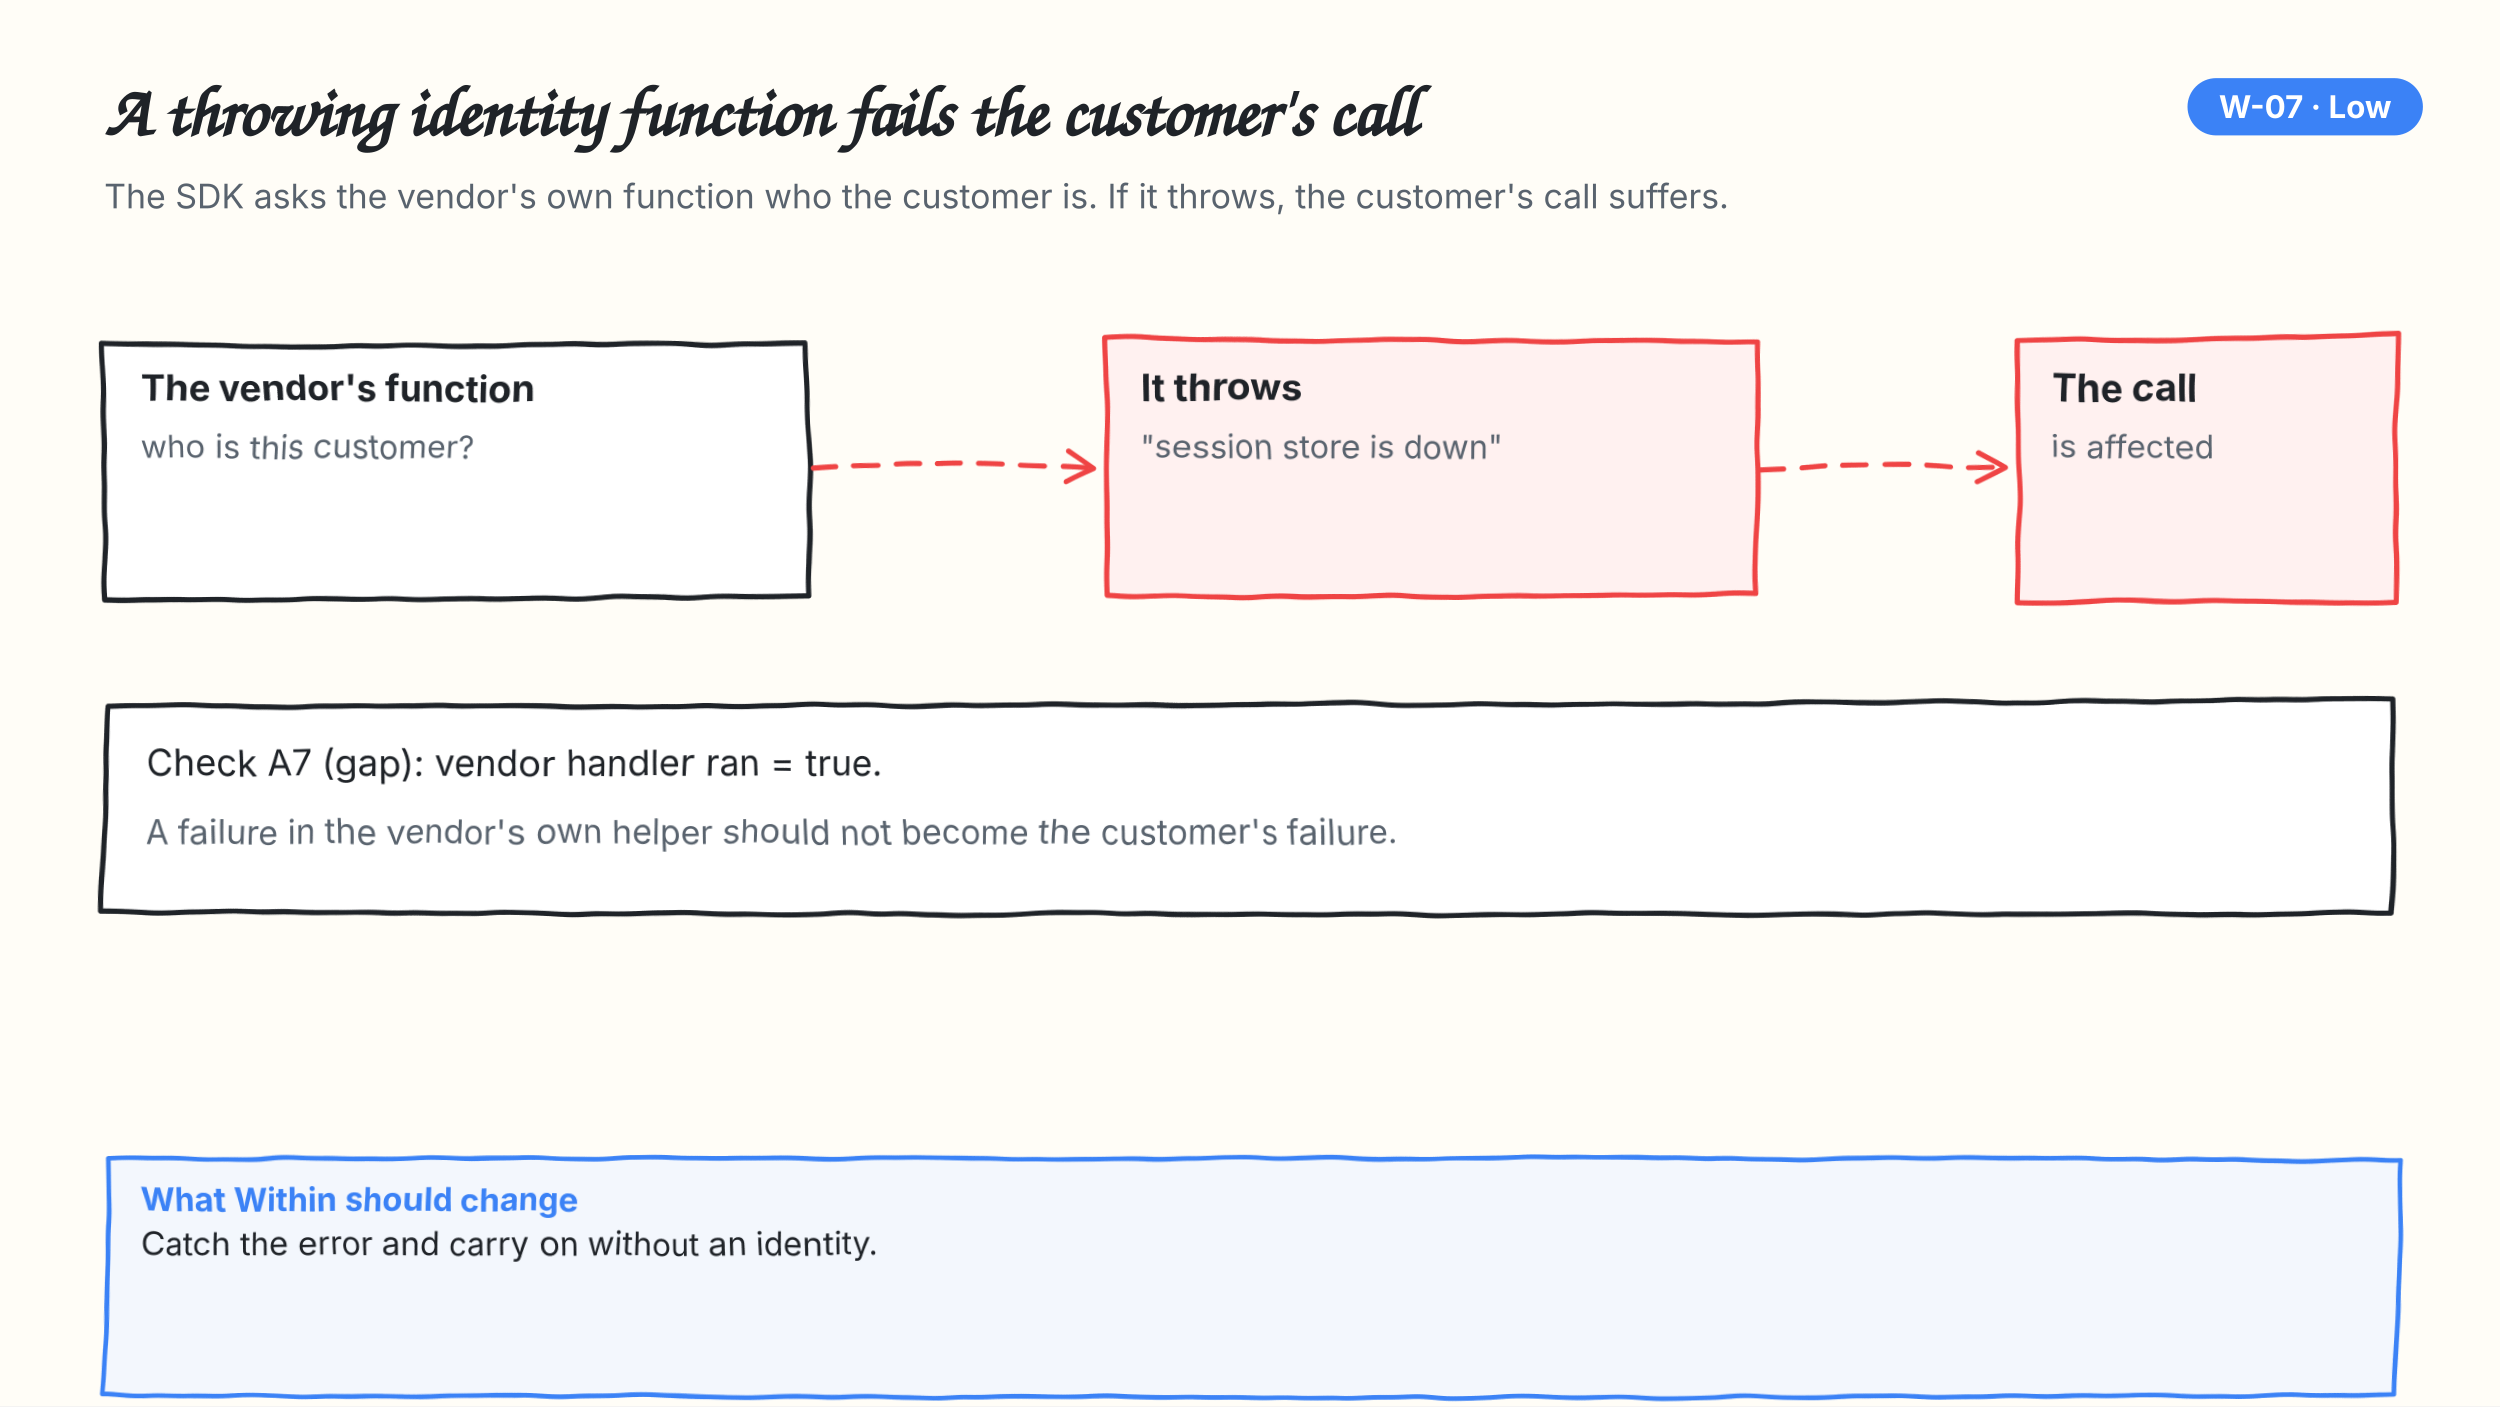
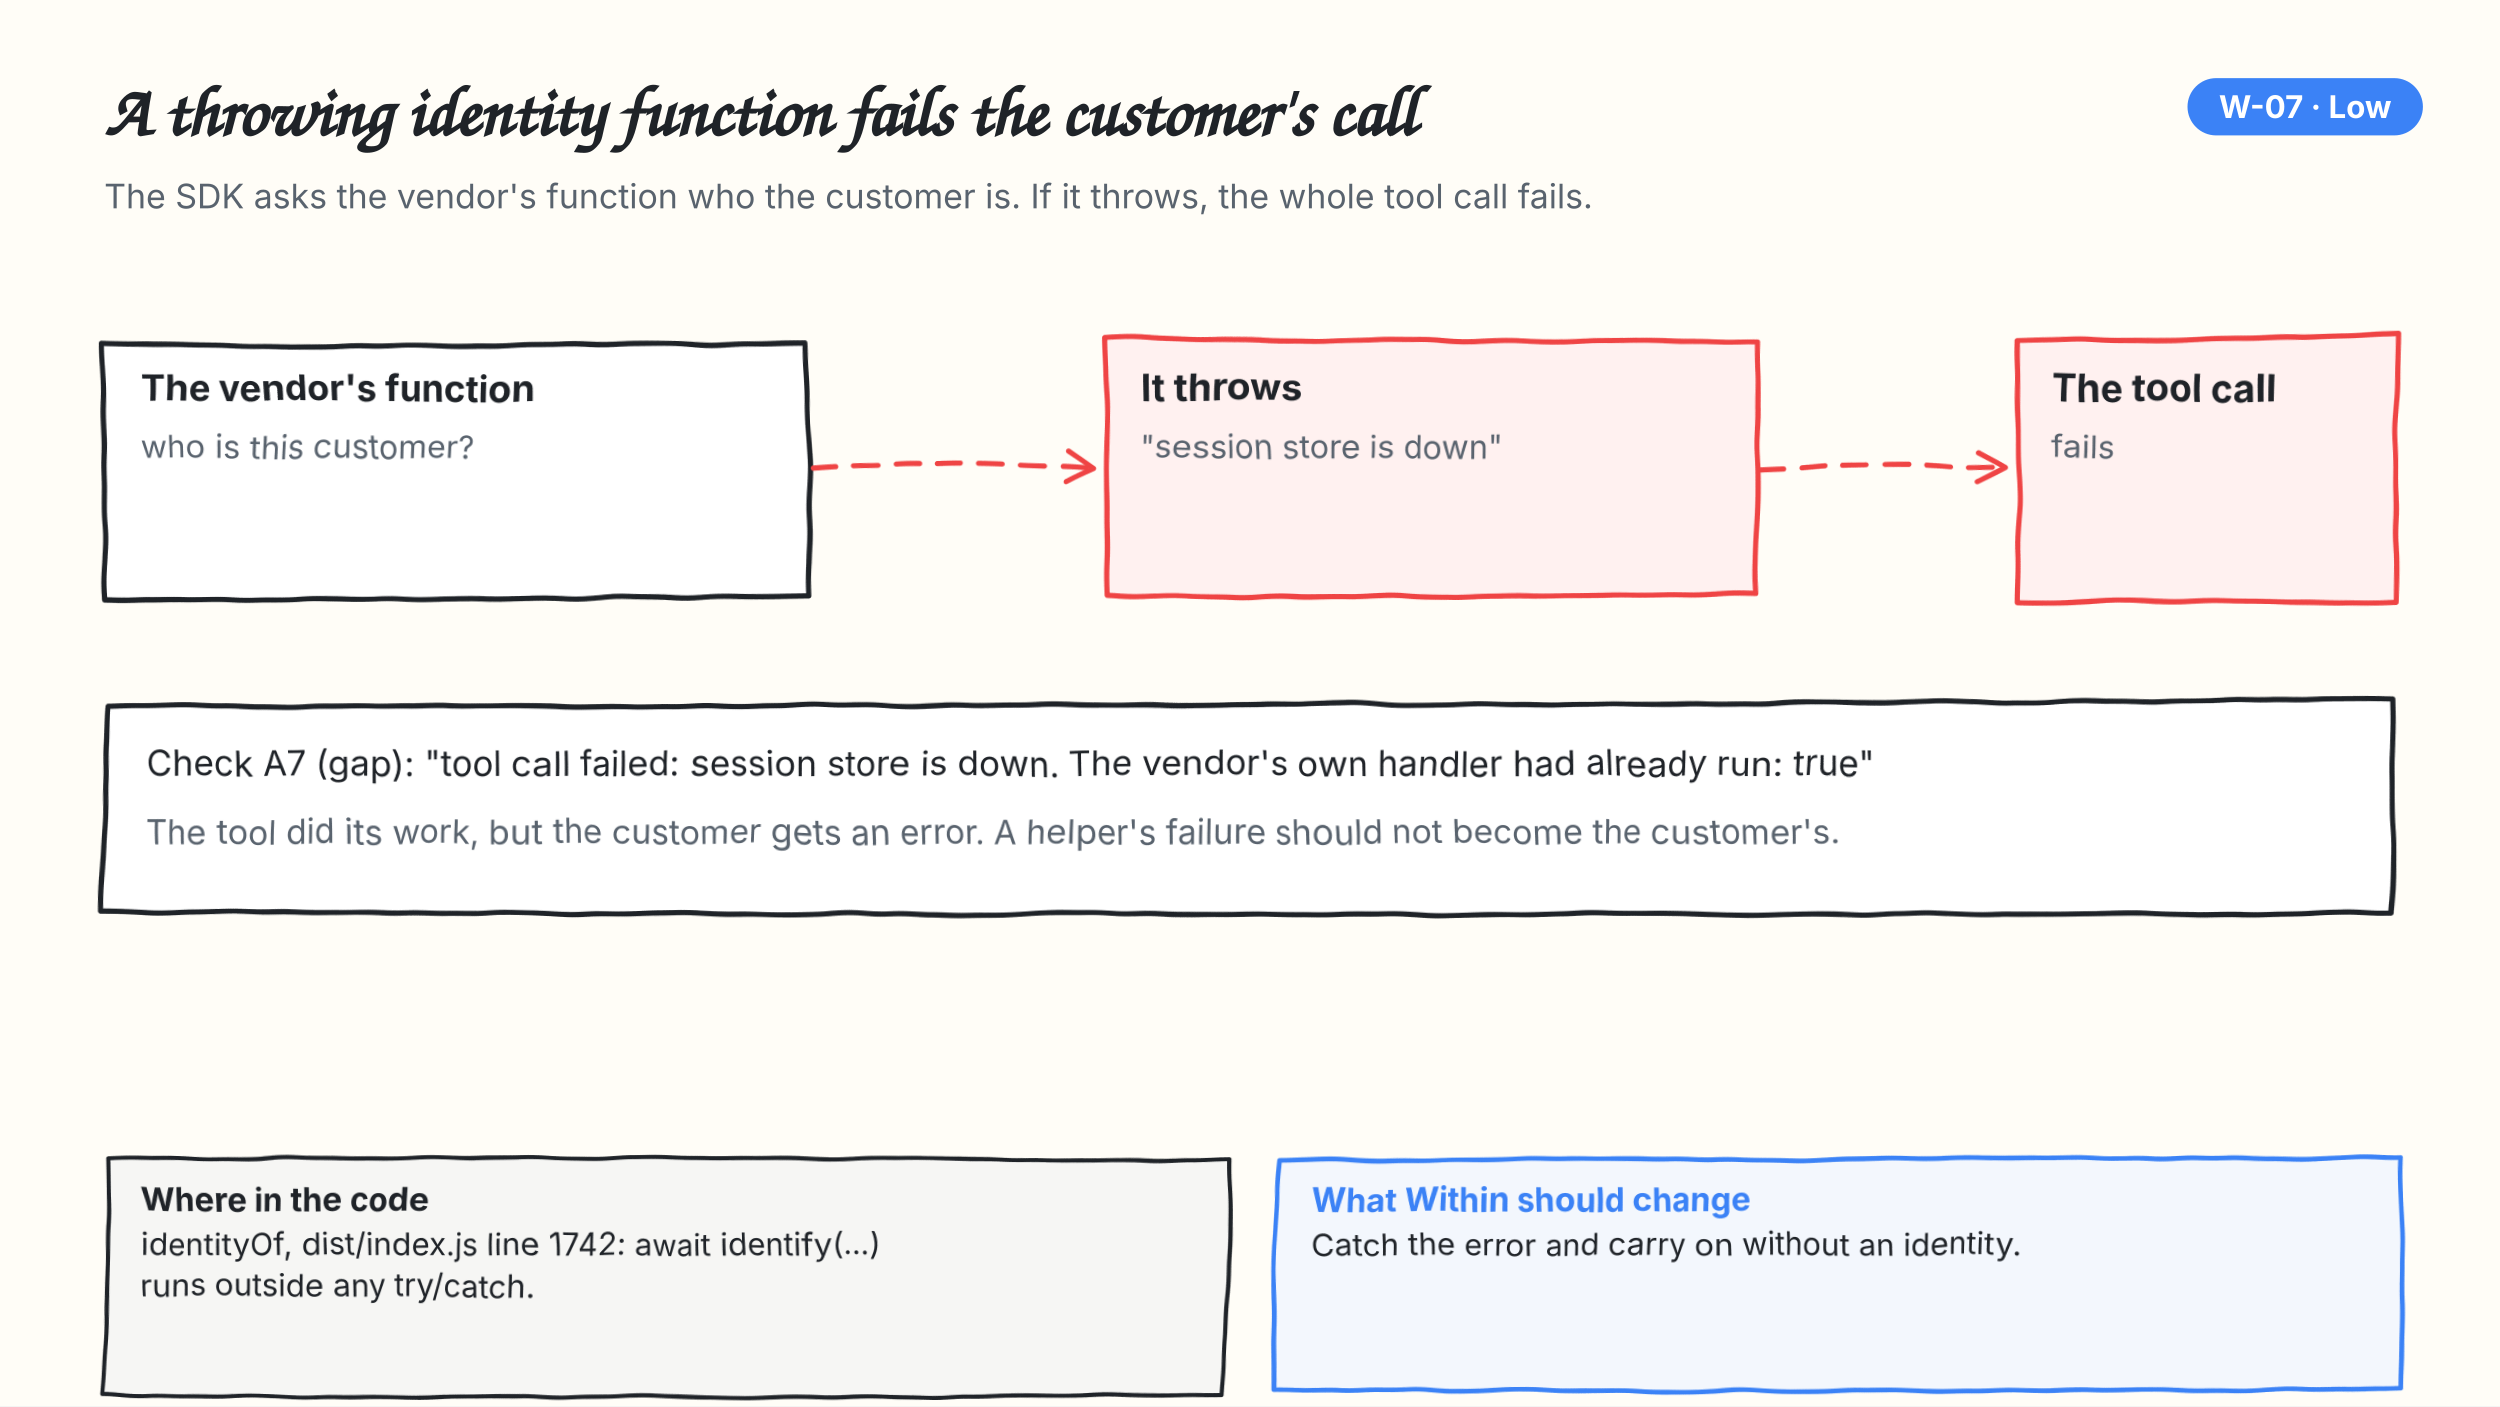
- <svg xmlns="http://www.w3.org/2000/svg" viewBox="0 0 960 540" role="img" aria-label="The identity function threw &quot;session store is down&quot; and the vendor's handler ran: true">
+ <svg xmlns="http://www.w3.org/2000/svg" viewBox="0 0 960 540" role="img" aria-label="The identity function threw &quot;session store is down&quot;: the call failed after the vendor's handler had already run">
  <defs>
    <filter id="wob" x="-5%" y="-5%" width="110%" height="110%">
      <feTurbulence type="fractalNoise" baseFrequency="0.035" numOctaves="2" seed="3" result="n" />
      <feDisplacementMap in="SourceGraphic" in2="n" scale="2.2" xChannelSelector="R" yChannelSelector="G" />
    </filter>
    <style>
.flow{stroke-dasharray:9 7;animation:dash 1.1s linear infinite}
.slow{stroke-dasharray:9 7;animation:dash 2.4s linear infinite}
@keyframes dash{to{stroke-dashoffset:-32}}
.pulse{transform-box:fill-box;transform-origin:center;animation:pulse 1.7s ease-in-out infinite}
@keyframes pulse{0%,100%{transform:scale(1);opacity:1}50%{transform:scale(1.08);opacity:.6}}
.grow{transform-box:fill-box;transform-origin:50% 100%;animation:grow 1.3s cubic-bezier(.2,.8,.2,1) both}
@keyframes grow{from{transform:scaleY(.02)}to{transform:scaleY(1)}}
.growx{transform-box:fill-box;transform-origin:0 50%;animation:growx 1.6s cubic-bezier(.2,.8,.2,1) both}
@keyframes growx{from{transform:scaleX(.02)}to{transform:scaleX(1)}}
.bob{animation:bob 2.2s ease-in-out infinite}
@keyframes bob{0%,100%{transform:translateY(0)}50%{transform:translateY(-4px)}}
.blink{animation:blink 1.4s steps(2,start) infinite}
@keyframes blink{50%{opacity:.15}}
@media (prefers-reduced-motion:reduce){*{animation:none!important}}</style>
  </defs>
  <rect width="960" height="540" fill="#fffdf7" />
  <g filter="url(#wob)">
    <path d="M39.0 131.7 Q173.8 134.1 308.8 131.6 Q312.2 179.0 310.6 228.8 Q177.2 230.5 40.1 230.2 Q40.1 180.1 39.0 131.7" fill="#fff" stroke="#1f2328" stroke-width="2" stroke-linecap="round" stroke-linejoin="round" />
    <text x="54" y="154" font-family="system-ui,-apple-system,'Segoe UI',sans-serif" font-size="14" fill="#1f2328" font-weight="700">
      <tspan x="54" dy="0">The vendor's function</tspan>
    </text>
    <text x="54" y="176" font-family="system-ui,-apple-system,'Segoe UI',sans-serif" font-size="12.5" fill="#59636e">
      <tspan x="54" dy="0">who is this customer?</tspan>
    </text>
    <path d="M312 180 Q362.5 176.0 420 180" fill="none" stroke="#ef4444" stroke-width="2" stroke-linecap="round" class="flow" />
    <path d="M409.1 185.0 L420 180 L409.9 173.5" fill="none" stroke="#ef4444" stroke-width="2" stroke-linecap="round" stroke-linejoin="round" />
    <path d="M424.2 129.7 Q548.0 130.9 674.3 131.4 Q675.7 179.3 674.2 228.0 Q552.1 229.7 425.1 228.8 Q425.6 178.5 424.2 129.7" fill="#fff1f0" stroke="#ef4444" stroke-width="2" stroke-linecap="round" stroke-linejoin="round" class="pulse" />
    <text x="438" y="154" font-family="system-ui,-apple-system,'Segoe UI',sans-serif" font-size="14.5" fill="#1f2328" font-weight="700">
      <tspan x="438" dy="0">It throws</tspan>
    </text>
    <text x="438" y="176" font-family="system-ui,-apple-system,'Segoe UI',sans-serif" font-size="12.5" fill="#59636e">
      <tspan x="438" dy="0">"session store is down"</tspan>
    </text>
    <path d="M676 180 Q724.1 177.2 770 180" fill="none" stroke="#ef4444" stroke-width="2" stroke-linecap="round" class="flow" />
    <path d="M759.1 185.1 L770 180 L759.8 173.6" fill="none" stroke="#ef4444" stroke-width="2" stroke-linecap="round" stroke-linejoin="round" />
    <path d="M774.3 130.5 Q847.2 131.5 921.3 128.1 Q919.0 179.1 920.2 231.7 Q847.2 230.1 774.6 231.3 Q776.2 182.0 774.3 130.5" fill="#fff1f0" stroke="#ef4444" stroke-width="2" stroke-linecap="round" stroke-linejoin="round" />
    <text x="788" y="154" font-family="system-ui,-apple-system,'Segoe UI',sans-serif" font-size="14.5" fill="#1f2328" font-weight="700">
-       <tspan x="788" dy="0">The call</tspan>
+       <tspan x="788" dy="0">The tool call</tspan>
    </text>
    <text x="788" y="176" font-family="system-ui,-apple-system,'Segoe UI',sans-serif" font-size="12.5" fill="#59636e">
-       <tspan x="788" dy="0">is affected</tspan>
+       <tspan x="788" dy="0">fails</tspan>
    </text>
    <path d="M41.7 271.0 Q478.1 271.3 918.6 268.6 Q919.4 308.4 918.3 350.7 Q479.8 351.7 38.4 350.3 Q40.5 309.5 41.7 271.0" fill="#fff" stroke="#1f2328" stroke-width="2" stroke-linecap="round" stroke-linejoin="round" />
-     <text x="56" y="298" font-family="system-ui,-apple-system,'Segoe UI',sans-serif" font-size="14" fill="#1f2328">
-       <tspan x="56" dy="0">Check A7 (gap): vendor handler ran = true.</tspan>
+     <text x="56" y="298" font-family="system-ui,-apple-system,'Segoe UI',sans-serif" font-size="13.5" fill="#1f2328">
+       <tspan x="56" dy="0">Check A7 (gap): "tool call failed: session store is down. The vendor's own handler had already run: true"</tspan>
    </text>
    <text x="56" y="324" font-family="system-ui,-apple-system,'Segoe UI',sans-serif" font-size="13" fill="#59636e">
-       <tspan x="56" dy="0">A failure in the vendor's own helper should not become the customer's failure.</tspan>
+       <tspan x="56" dy="0">The tool did its work, but the customer gets an error. A helper's failure should not become the customer's.</tspan>
    </text>
  </g>
  <text x="40" y="52" font-family="'Bradley Hand','Segoe Print','Marker Felt','Comic Sans MS',cursive" font-size="27" fill="#1f2328" font-weight="700">
    <tspan x="40" dy="0">A throwing identity function fails the customer's call</tspan>
  </text>
  <rect x="840" y="30" width="90.4" height="22" rx="11" fill="#3b82f6" />
  <text x="885.2" y="45.32" text-anchor="middle" font-family="system-ui,-apple-system,'Segoe UI',sans-serif" font-size="12" font-weight="700" fill="#fff">W-07 · Low</text>
  <text x="40" y="80" font-family="system-ui,-apple-system,'Segoe UI',sans-serif" font-size="13" fill="#59636e">
-     <tspan x="40" dy="0">The SDK asks the vendor's own function who the customer is. If it throws, the customer's call suffers.</tspan>
+     <tspan x="40" dy="0">The SDK asks the vendor's function who the customer is. If it throws, the whole tool call fails.</tspan>
  </text>
  <g filter="url(#wob)">
-     <path d="M41.8 445.2 Q482.9 444.1 922.0 445.5 Q922.1 489.3 919.0 535.7 Q480.5 537.6 39.1 535.6 Q42.2 488.5 41.8 445.2" fill="#f3f7fd" stroke="#3b82f6" stroke-width="1.8" stroke-linecap="round" stroke-linejoin="round" />
-     <text x="54" y="465" font-family="system-ui,-apple-system,'Segoe UI',sans-serif" font-size="12.5" fill="#3b82f6" font-weight="700">
-       <tspan x="54" dy="0">What Within should change</tspan>
+     <path d="M41.8 445.2 Q257.9 444.1 472.0 445.5 Q472.1 489.3 469.0 535.7 Q255.5 537.6 39.1 535.6 Q42.2 488.5 41.8 445.2" fill="#f6f6f4" stroke="#1f2328" stroke-width="1.6" stroke-linecap="round" stroke-linejoin="round" />
+     <text x="54" y="465" font-family="system-ui,-apple-system,'Segoe UI',sans-serif" font-size="12.5" fill="#1f2328" font-weight="700">
+       <tspan x="54" dy="0">Where in the code</tspan>
    </text>
-     <text x="54" y="482" font-family="system-ui,-apple-system,'Segoe UI',sans-serif" font-size="12.5" fill="#1f2328">
-       <tspan x="54" dy="0">Catch the error and carry on without an identity.</tspan>
+     <text x="54" y="482" font-family="system-ui,-apple-system,'Segoe UI',sans-serif" font-size="12" fill="#1f2328">
+       <tspan x="54" dy="0">identityOf, dist/index.js line 1742: await identify(...)</tspan>
+       <tspan x="54" dy="15.84">runs outside any try/catch.</tspan>
+     </text>
+     <path d="M491.6 445.4 Q705.9 445.6 921.9 444.4 Q923.1 487.1 921.8 533.3 Q707.5 534.9 489.2 533.4 Q488.0 487.1 491.6 445.4" fill="#f3f7fd" stroke="#3b82f6" stroke-width="1.8" stroke-linecap="round" stroke-linejoin="round" />
+     <text x="504" y="465" font-family="system-ui,-apple-system,'Segoe UI',sans-serif" font-size="12.5" fill="#3b82f6" font-weight="700">
+       <tspan x="504" dy="0">What Within should change</tspan>
+     </text>
+     <text x="504" y="482" font-family="system-ui,-apple-system,'Segoe UI',sans-serif" font-size="12" fill="#1f2328">
+       <tspan x="504" dy="0">Catch the error and carry on without an identity.</tspan>
    </text>
  </g>
</svg>
